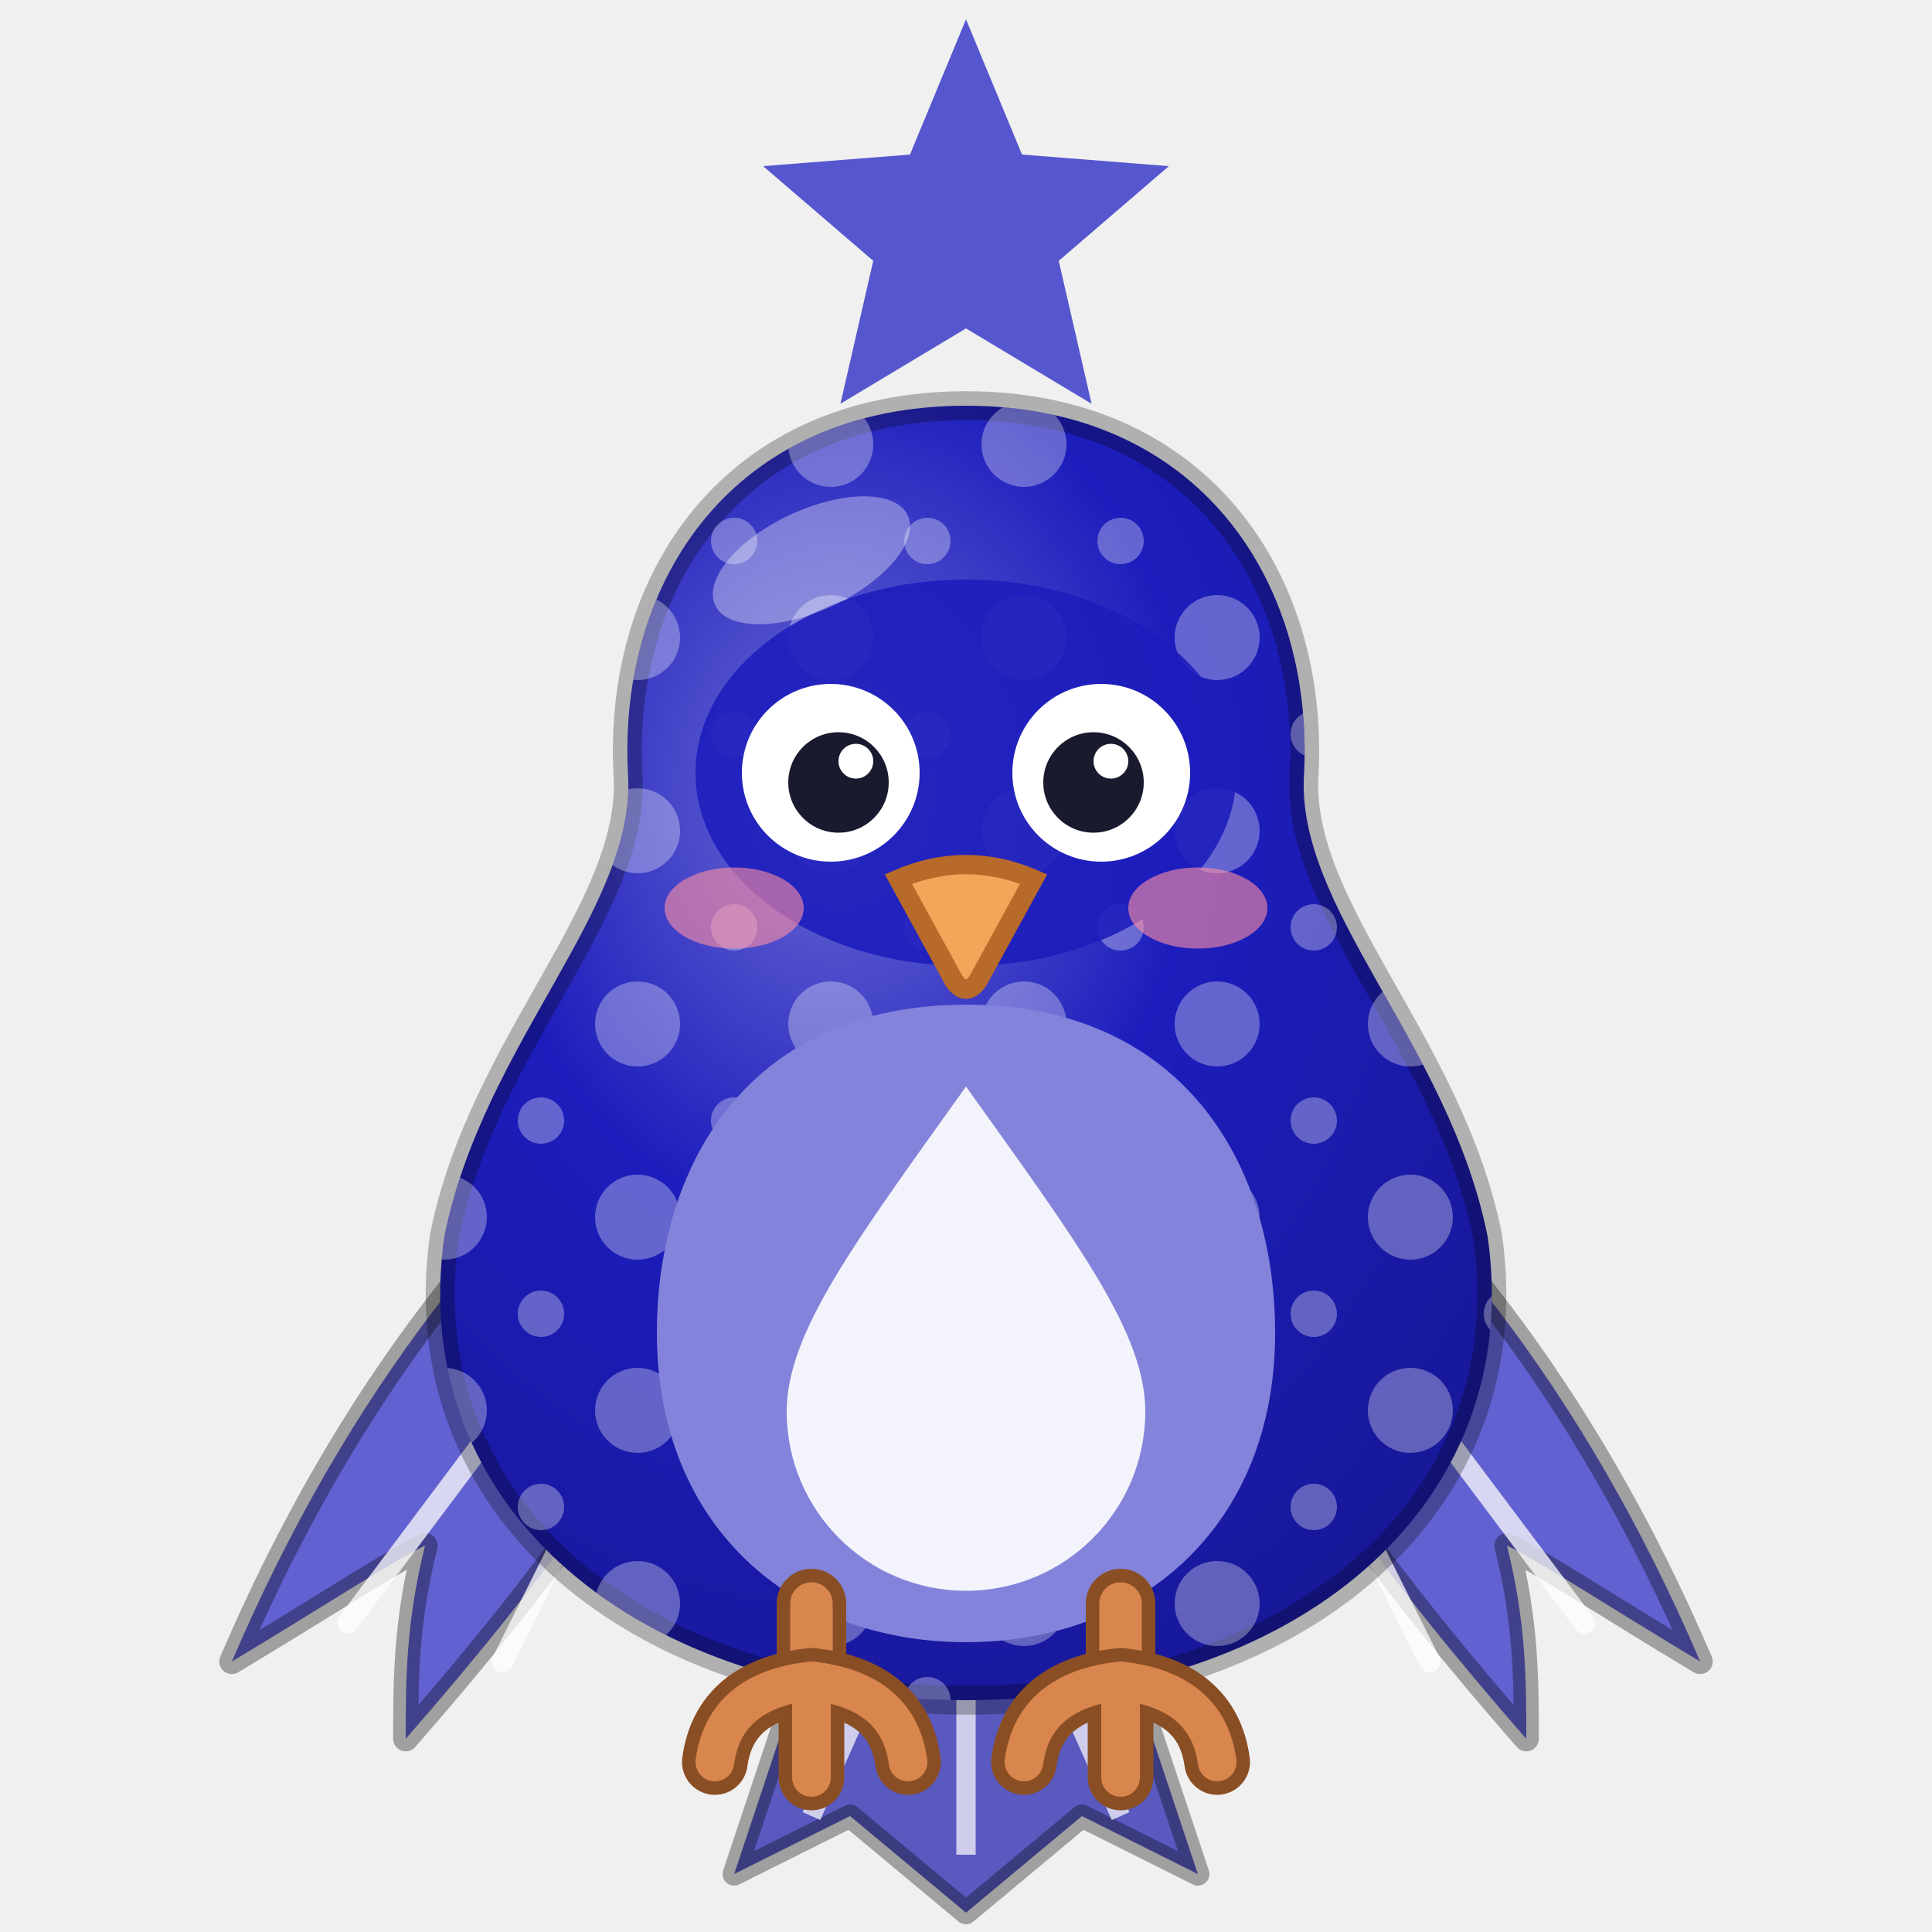
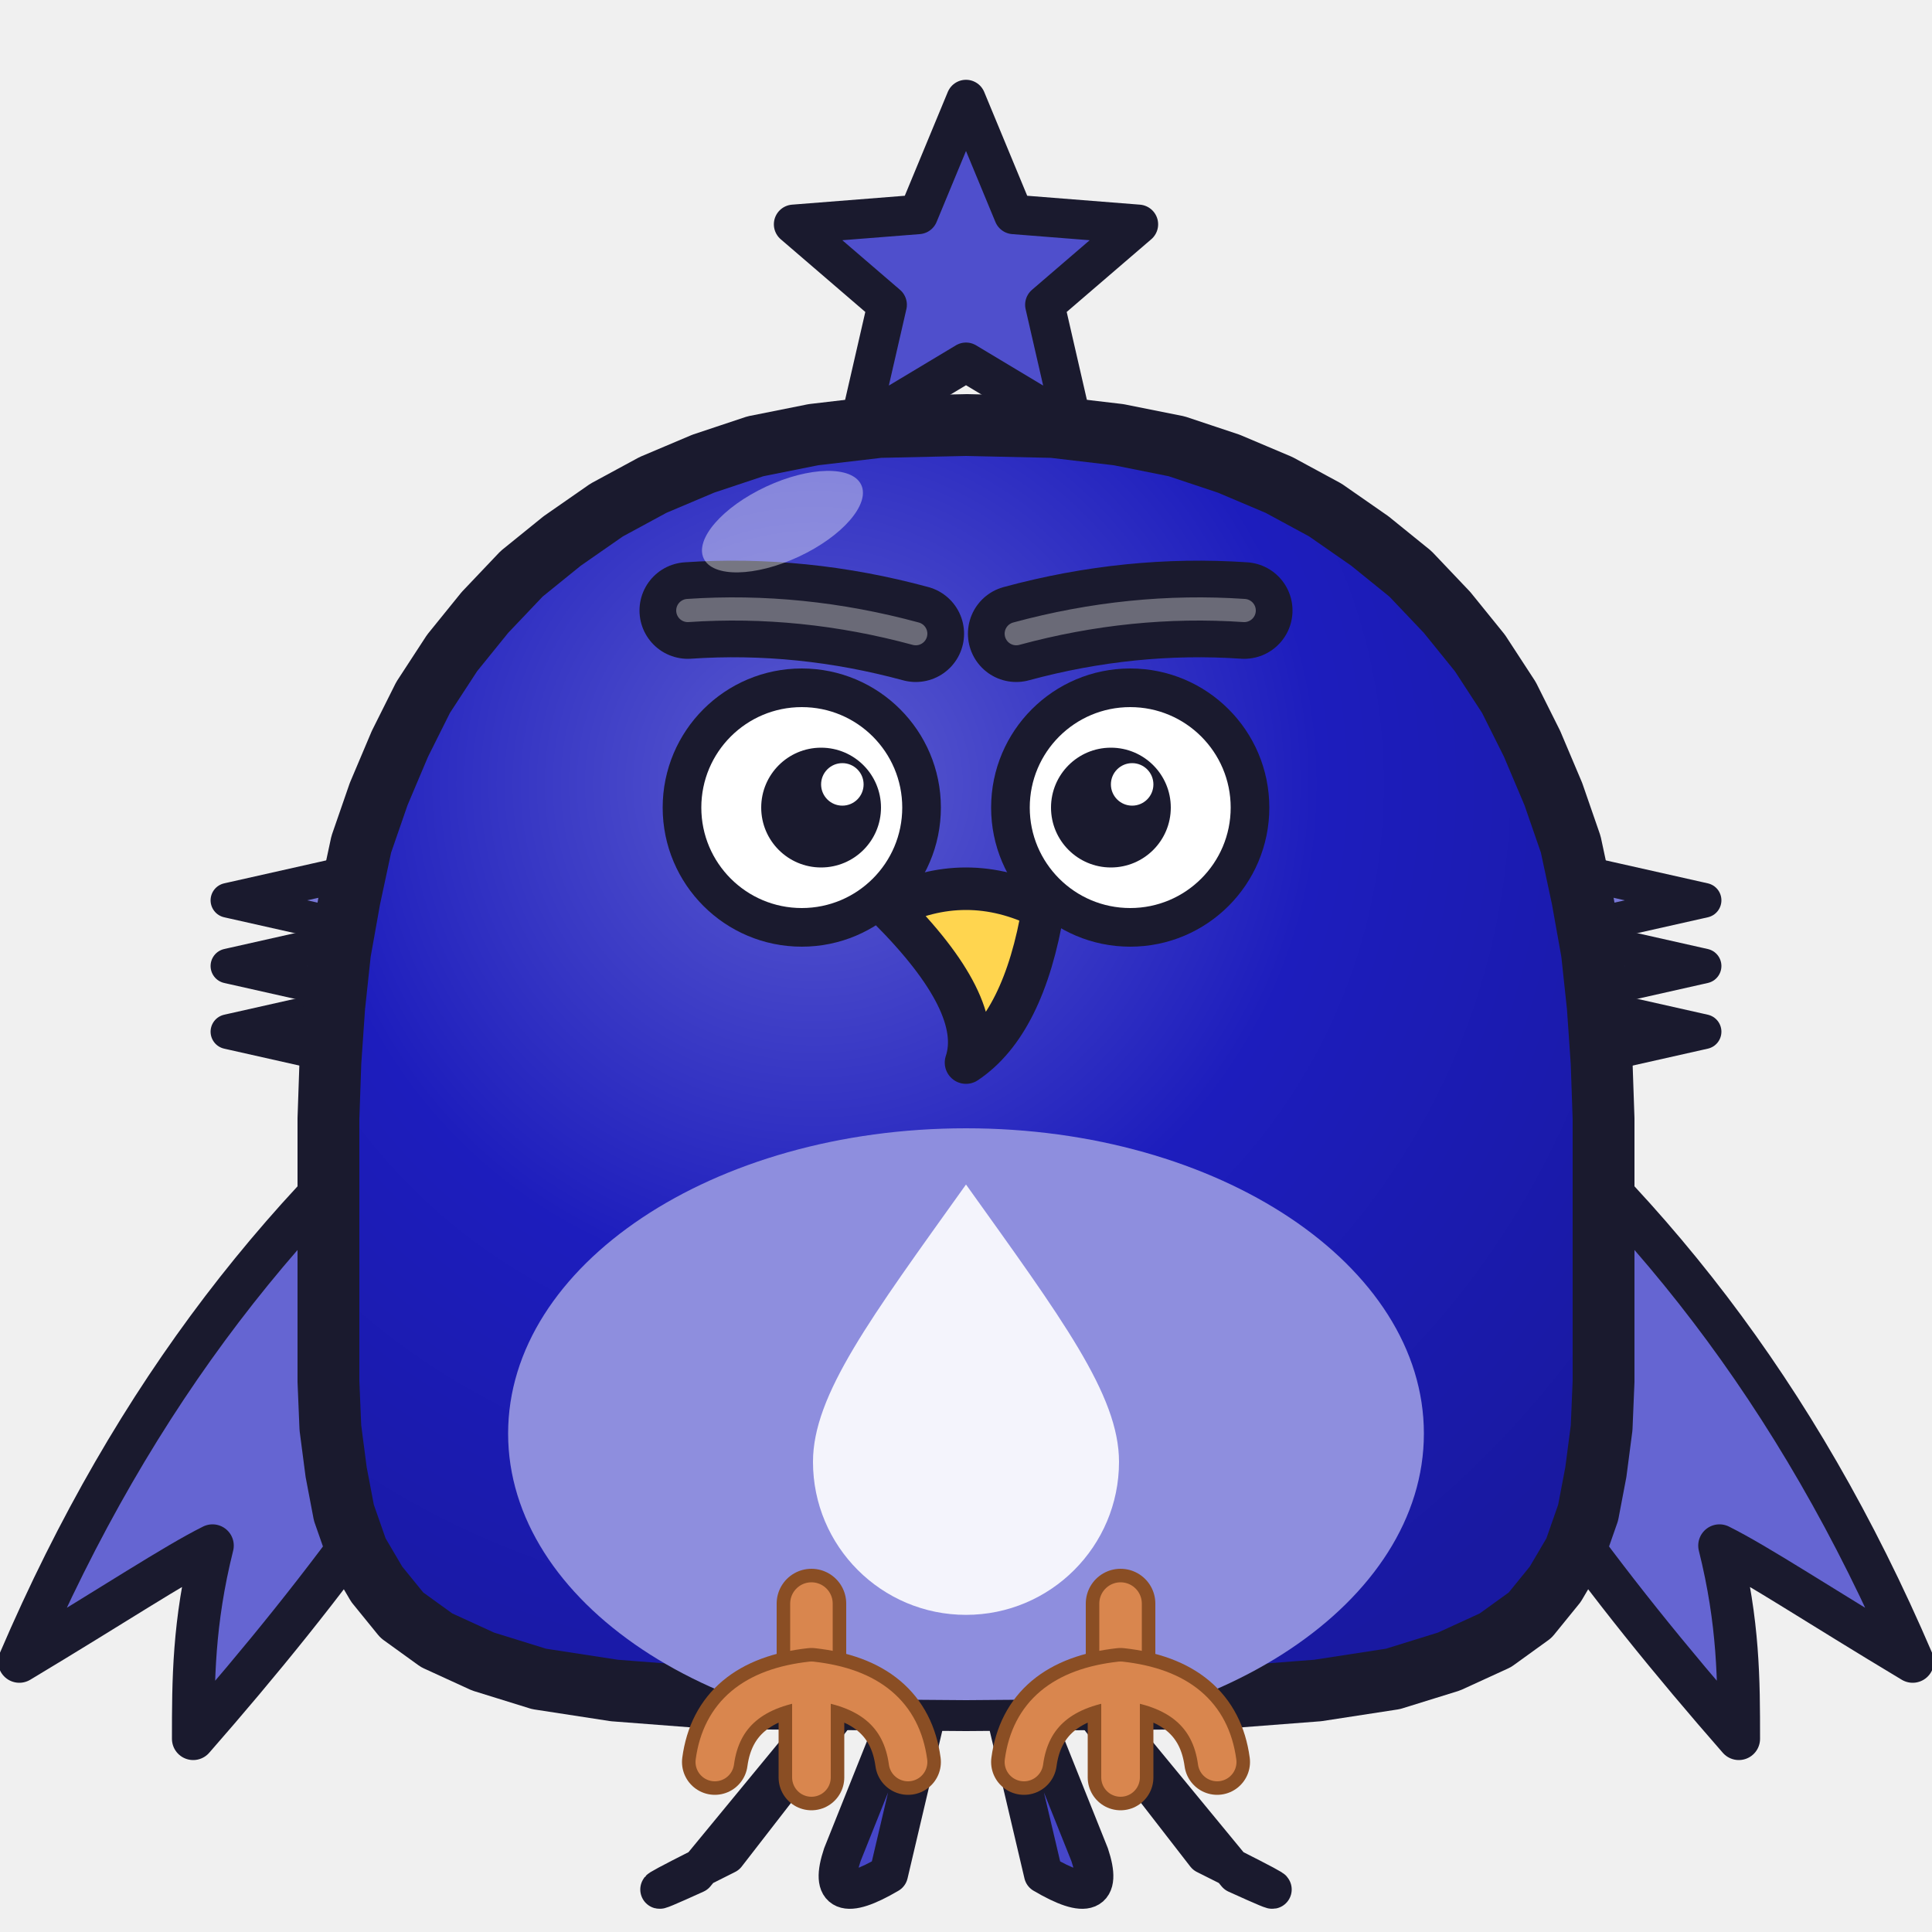
- <svg xmlns="http://www.w3.org/2000/svg" viewBox="0 0 100 100" data-color="indigo" data-expr="idle" data-frame="down" data-ver="4">
+ <svg xmlns="http://www.w3.org/2000/svg" viewBox="0 0 100 100" data-color="indigo" data-expr="idle" data-frame="down" data-ver="5" data-character="별밤">
  <defs>
-     <radialGradient id="bindigo" cx="38%" cy="30%" r="75%">
-       <stop offset="0" stop-color="#6C6CD4" />
-       <stop offset=".45" stop-color="#1D1DBD" />
-       <stop offset="1" stop-color="#18189B" />
+     <radialGradient id="gindigo" cx="38%" cy="28%" r="80%">
+       <stop offset="0" stop-color="#5C5CCF" />
+       <stop offset=".5" stop-color="#1D1DBD" />
+       <stop offset="1" stop-color="#1919A1" />
    </radialGradient>
-     <pattern id="ptindigo" width="10" height="10" patternUnits="userSpaceOnUse">
-       <g opacity=".32">
-         <circle cx="3" cy="3" r="2.2" fill="#FFFFFF" />
-         <circle cx="8" cy="8" r="1.2" fill="#FFFFFF" />
-       </g>
-     </pattern>
-     <clipPath id="cbindigo">
-       <path d="M50 21 C62 21 68 30 67.5 40 C67 47 75 54 77 64 C79 78 67 88 50 88 C33 88 21 78 23 64 C25 54 33 47 32.5 40 C32 30 38 21 50 21Z" />
+     <clipPath id="cindigo">
+       <path d="M50 22 54.5 22.1 57.9 22.5 60.9 23.1 63.6 24 66.2 25.1 68.6 26.4 70.9 28 73 29.7 74.9 31.7 76.6 33.8 78.1 36.1 79.3 38.5 80.4 41.1 81.3 43.7 81.9 46.5 82.4 49.3 82.7 52.1 82.9 55 83 57.9 83 60.7 83 63.5 83 66.3 83 68.9 83 71.5 82.9 73.9 82.6 76.2 82.2 78.3 81.5 80.3 80.5 82 79.2 83.6 77.4 84.9 75 86 72.1 86.9 68.2 87.5 63 87.9 50 88 37 87.9 31.8 87.5 27.9 86.9 25 86 22.6 84.9 20.8 83.6 19.5 82 18.5 80.3 17.8 78.3 17.4 76.2 17.1 73.9 17 71.5 17 68.9 17 66.3 17 63.5 17 60.7 17 57.9 17.1 55 17.3 52.1 17.6 49.3 18.1 46.5 18.7 43.7 19.6 41.1 20.7 38.5 21.9 36.1 23.4 33.8 25.1 31.7 27 29.7 29.1 28 31.4 26.4 33.8 25.1 36.4 24 39.1 23.1 42.1 22.5 45.5 22.1Z" />
    </clipPath>
  </defs>
-   <path d="M43 82 L38 97 L44 94 L50 99 L56 94 L62 97 L57 82Z" fill="#5959C0" stroke="#0005" stroke-width="1.2" stroke-linejoin="round" />
-   <path d="M50 86 V96 M46 85 L42 94 M54 85 L58 94" fill="none" stroke="#FFFFFF" stroke-width="1" opacity=".7" />
-   <g class="crest" transform="translate(0 -8)">
-     <polygon points="50.0,9.0 52.9,16.0 60.5,16.6 54.8,21.5 56.5,28.9 50.0,25.0 43.5,28.9 45.2,21.5 39.5,16.6 47.1,16.0" fill="#5656CE" />
+   <path d="M50 80 L36 97 Q31.6 99 37.6 96Z" fill="#4646C9" stroke="#1A1A2E" stroke-width="2" stroke-linejoin="round" />
+   <path d="M50 80 L64 97 Q68.4 99 62.4 96Z" fill="#4646C9" stroke="#1A1A2E" stroke-width="2" stroke-linejoin="round" />
+   <path d="M50 80 L46 97 Q42.6 99 43.6 96Z" fill="#4646C9" stroke="#1A1A2E" stroke-width="2" stroke-linejoin="round" />
+   <path d="M50 80 L54 97 Q57.4 99 56.4 96Z" fill="#4646C9" stroke="#1A1A2E" stroke-width="2" stroke-linejoin="round" />
+   <g transform="translate(50 23) scale(.85)">
+     <polygon points="0.0,-21.0 2.9,-14.0 10.5,-13.4 4.8,-8.5 6.5,-1.1 0.0,-5.0 -6.5,-1.1 -4.8,-8.5 -10.5,-13.4 -2.9,-14.0" fill="#4F4FCC" stroke="#1A1A2E" stroke-width="2.4" stroke-linejoin="round" />
  </g>
+   <path d="M19.8 44.8 L11.8 46.6 L19.8 48.4Z" fill="#7777D7" stroke="#1A1A2E" stroke-width="1.8" stroke-linejoin="round" />
+   <path d="M19.8 48.2 L11.8 50 L19.8 51.8Z" fill="#7777D7" stroke="#1A1A2E" stroke-width="1.8" stroke-linejoin="round" />
+   <path d="M19.8 51.6 L11.8 53.4 L19.8 55.2Z" fill="#7777D7" stroke="#1A1A2E" stroke-width="1.8" stroke-linejoin="round" />
+   <path d="M80.2 44.8 L88.2 46.6 L80.2 48.4Z" fill="#7777D7" stroke="#1A1A2E" stroke-width="1.8" stroke-linejoin="round" />
+   <path d="M80.2 48.2 L88.2 50 L80.2 51.8Z" fill="#7777D7" stroke="#1A1A2E" stroke-width="1.8" stroke-linejoin="round" />
+   <path d="M80.2 51.6 L88.2 53.4 L80.2 55.2Z" fill="#7777D7" stroke="#1A1A2E" stroke-width="1.8" stroke-linejoin="round" />
  <g class="wing wing-l">
-     <path class="wing-shape" d="M36 54 C26 62 18 72 12 86 C17 83 20 81 22 80 C21 84 21 87 21 90 C28 82 34 74 39 64Z" fill="#6161D1" stroke="#0005" stroke-width="1.3" stroke-linejoin="round" />
-     <path d="M36 60 C30 68 24 76 18 84 M38 62 C34 70 30 78 26 86" fill="none" stroke="#FFFFFF" stroke-width="1.1" stroke-linecap="round" opacity=".75" />
+     <g transform="translate(-11 0)">
+       <path d="M36 54 C26 62 18 72 12 86 C17 83 20 81 22 80 C21 84 21 87 21 90 C28 82 34 74 39 64Z" fill="#6565D2" stroke="#1A1A2E" stroke-width="2.2" stroke-linejoin="round" />
+     </g>
  </g>
  <g class="wing wing-r" transform="translate(100 0) scale(-1 1)">
-     <path class="wing-shape" d="M36 54 C26 62 18 72 12 86 C17 83 20 81 22 80 C21 84 21 87 21 90 C28 82 34 74 39 64Z" fill="#6161D1" stroke="#0005" stroke-width="1.3" stroke-linejoin="round" />
-     <path d="M36 60 C30 68 24 76 18 84 M38 62 C34 70 30 78 26 86" fill="none" stroke="#FFFFFF" stroke-width="1.1" stroke-linecap="round" opacity=".75" />
+     <g transform="translate(-11 0)">
+       <path d="M36 54 C26 62 18 72 12 86 C17 83 20 81 22 80 C21 84 21 87 21 90 C28 82 34 74 39 64Z" fill="#6565D2" stroke="#1A1A2E" stroke-width="2.2" stroke-linejoin="round" />
+     </g>
  </g>
-   <path d="M50 21 C62 21 68 30 67.5 40 C67 47 75 54 77 64 C79 78 67 88 50 88 C33 88 21 78 23 64 C25 54 33 47 32.5 40 C32 30 38 21 50 21Z" fill="url(#bindigo)" stroke="#0004" stroke-width="1.5" />
-   <rect x="18" y="18" width="64" height="72" fill="url(#ptindigo)" clip-path="url(#cbindigo)" />
-   <ellipse cx="50" cy="40" rx="14" ry="10" fill="#1D1DBD" opacity=".9" />
-   <path d="M50 52 C61 52 66 60 66 69 C66 79 59 85 50 85 C41 85 34 79 34 69 C34 60 39 52 50 52Z" fill="#8383DB" />
-   <g transform="translate(50 69) scale(.58) translate(-50 -50)">
+   <path d="M50 22 54.5 22.1 57.9 22.5 60.9 23.1 63.6 24 66.2 25.1 68.6 26.4 70.9 28 73 29.7 74.9 31.7 76.6 33.8 78.1 36.1 79.3 38.5 80.4 41.1 81.3 43.7 81.9 46.5 82.4 49.3 82.7 52.1 82.9 55 83 57.9 83 60.7 83 63.5 83 66.3 83 68.9 83 71.5 82.9 73.9 82.6 76.2 82.2 78.3 81.5 80.3 80.5 82 79.2 83.6 77.4 84.9 75 86 72.1 86.9 68.2 87.5 63 87.9 50 88 37 87.9 31.8 87.5 27.9 86.9 25 86 22.6 84.9 20.8 83.6 19.5 82 18.5 80.3 17.8 78.3 17.4 76.2 17.1 73.9 17 71.5 17 68.9 17 66.3 17 63.5 17 60.7 17 57.9 17.1 55 17.3 52.1 17.6 49.3 18.1 46.5 18.7 43.7 19.6 41.1 20.7 38.5 21.9 36.1 23.4 33.8 25.1 31.7 27 29.7 29.1 28 31.4 26.4 33.8 25.1 36.4 24 39.1 23.1 42.1 22.5 45.5 22.1Z" fill="url(#gindigo)" stroke="#1A1A2E" stroke-width="3.2" stroke-linejoin="round" />
+   <g clip-path="url(#cindigo)">
+     <ellipse cx="50" cy="74.2" rx="23.7" ry="15.8" fill="#8E8EDE" />
+   </g>
+   <g transform="translate(50 72.2) scale(0.495) translate(-50 -50)">
    <path d="M50 28 C60 42 66 50 66 57 A16 16 0 0 1 34 57 C34 50 40 42 50 28z" fill="#FFFFFF" fill-opacity=".9" />
  </g>
  <path d="M42 83 V87" stroke="#8A4E24" stroke-width="3.6" stroke-linecap="round" />
  <path d="M42 83 V87" stroke="#D9864E" stroke-width="2.2" stroke-linecap="round" />
  <g fill="none" stroke-linecap="round">
    <path d="M42 87 q-4.5 .5 -5 4.2 M42 87 q0 2.5 0 5 M42 87 q4.5 .5 5 4.2" stroke="#8A4E24" stroke-width="3.4" />
    <path d="M42 87 q-4.5 .5 -5 4.2 M42 87 q0 2.5 0 5 M42 87 q4.5 .5 5 4.2" stroke="#D9864E" stroke-width="2" />
  </g>
  <path d="M58 83 V87" stroke="#8A4E24" stroke-width="3.6" stroke-linecap="round" />
  <path d="M58 83 V87" stroke="#D9864E" stroke-width="2.2" stroke-linecap="round" />
  <g fill="none" stroke-linecap="round">
    <path d="M58 87 q-4.5 .5 -5 4.2 M58 87 q0 2.5 0 5 M58 87 q4.5 .5 5 4.2" stroke="#8A4E24" stroke-width="3.4" />
    <path d="M58 87 q-4.5 .5 -5 4.2 M58 87 q0 2.5 0 5 M58 87 q4.5 .5 5 4.2" stroke="#D9864E" stroke-width="2" />
  </g>
-   <circle cx="43" cy="40" r="4.6" fill="#fff" />
-   <circle cx="57" cy="40" r="4.6" fill="#fff" />
-   <circle cx="43.4" cy="40.5" r="2.6" fill="#1A1A2E" />
-   <circle cx="56.6" cy="40.5" r="2.6" fill="#1A1A2E" />
-   <circle cx="44.3" cy="39.4" r=".9" fill="#fff" />
-   <circle cx="57.5" cy="39.4" r=".9" fill="#fff" />
-   <path d="M46.5 45.5 Q50 44 53.5 45.5 L50.6 50.8 Q50 51.6 49.4 50.8Z" fill="#F2A65A" stroke="#B86A2A" stroke-width="1" />
-   <ellipse cx="38" cy="47" rx="3.6" ry="2.1" fill="#FF8FA3" opacity="0.6" />
-   <ellipse cx="62" cy="47" rx="3.6" ry="2.1" fill="#FF8FA3" opacity="0.6" />
-   <ellipse cx="42" cy="29" rx="5.5" ry="2.6" fill="#fff" opacity=".35" transform="rotate(-25 42 29)" />
+   <path d="M35.6 31.6 Q41.5 31.2 47.4 32.8" fill="none" stroke="#1A1A2E" stroke-width="5" stroke-linecap="round" />
+   <path d="M35.6 31.6 Q41.5 31.2 47.4 32.8" fill="none" stroke="#fff" stroke-opacity=".35" stroke-width="1.2" stroke-linecap="round" />
+   <path d="M64.4 31.6 Q58.5 31.2 52.6 32.8" fill="none" stroke="#1A1A2E" stroke-width="5" stroke-linecap="round" />
+   <path d="M64.4 31.6 Q58.5 31.2 52.6 32.8" fill="none" stroke="#fff" stroke-opacity=".35" stroke-width="1.2" stroke-linecap="round" />
+   <circle cx="41.5" cy="41.8" r="6.2" fill="#fff" stroke="#1A1A2E" stroke-width="2" />
+   <circle cx="42.5" cy="41.8" r="3.1" fill="#1A1A2E" />
+   <circle cx="43.6" cy="40.6" r="1.1" fill="#fff" />
+   <circle cx="58.5" cy="41.8" r="6.2" fill="#fff" stroke="#1A1A2E" stroke-width="2" />
+   <circle cx="57.5" cy="41.8" r="3.1" fill="#1A1A2E" />
+   <circle cx="58.6" cy="40.6" r="1.1" fill="#fff" />
+   <path d="M46 47.0 Q50 45.0 54 47.0 Q53 53.0 50 55.0 Q51 52.0 46 47.0Z" fill="#FFD54F" stroke="#1A1A2E" stroke-width="2.2" stroke-linejoin="round" />
+   <path d="M46 47.0 Q50 45.0 54 47.0 Q53 53.0 50 55.0 Q51 52.0 46 47.0Z" fill="none" stroke="#fff" stroke-opacity=".0" />
+   <ellipse cx="40.5" cy="27" rx="4.5" ry="2" fill="#fff" opacity=".4" transform="rotate(-25 40.5 27)" />
</svg>
